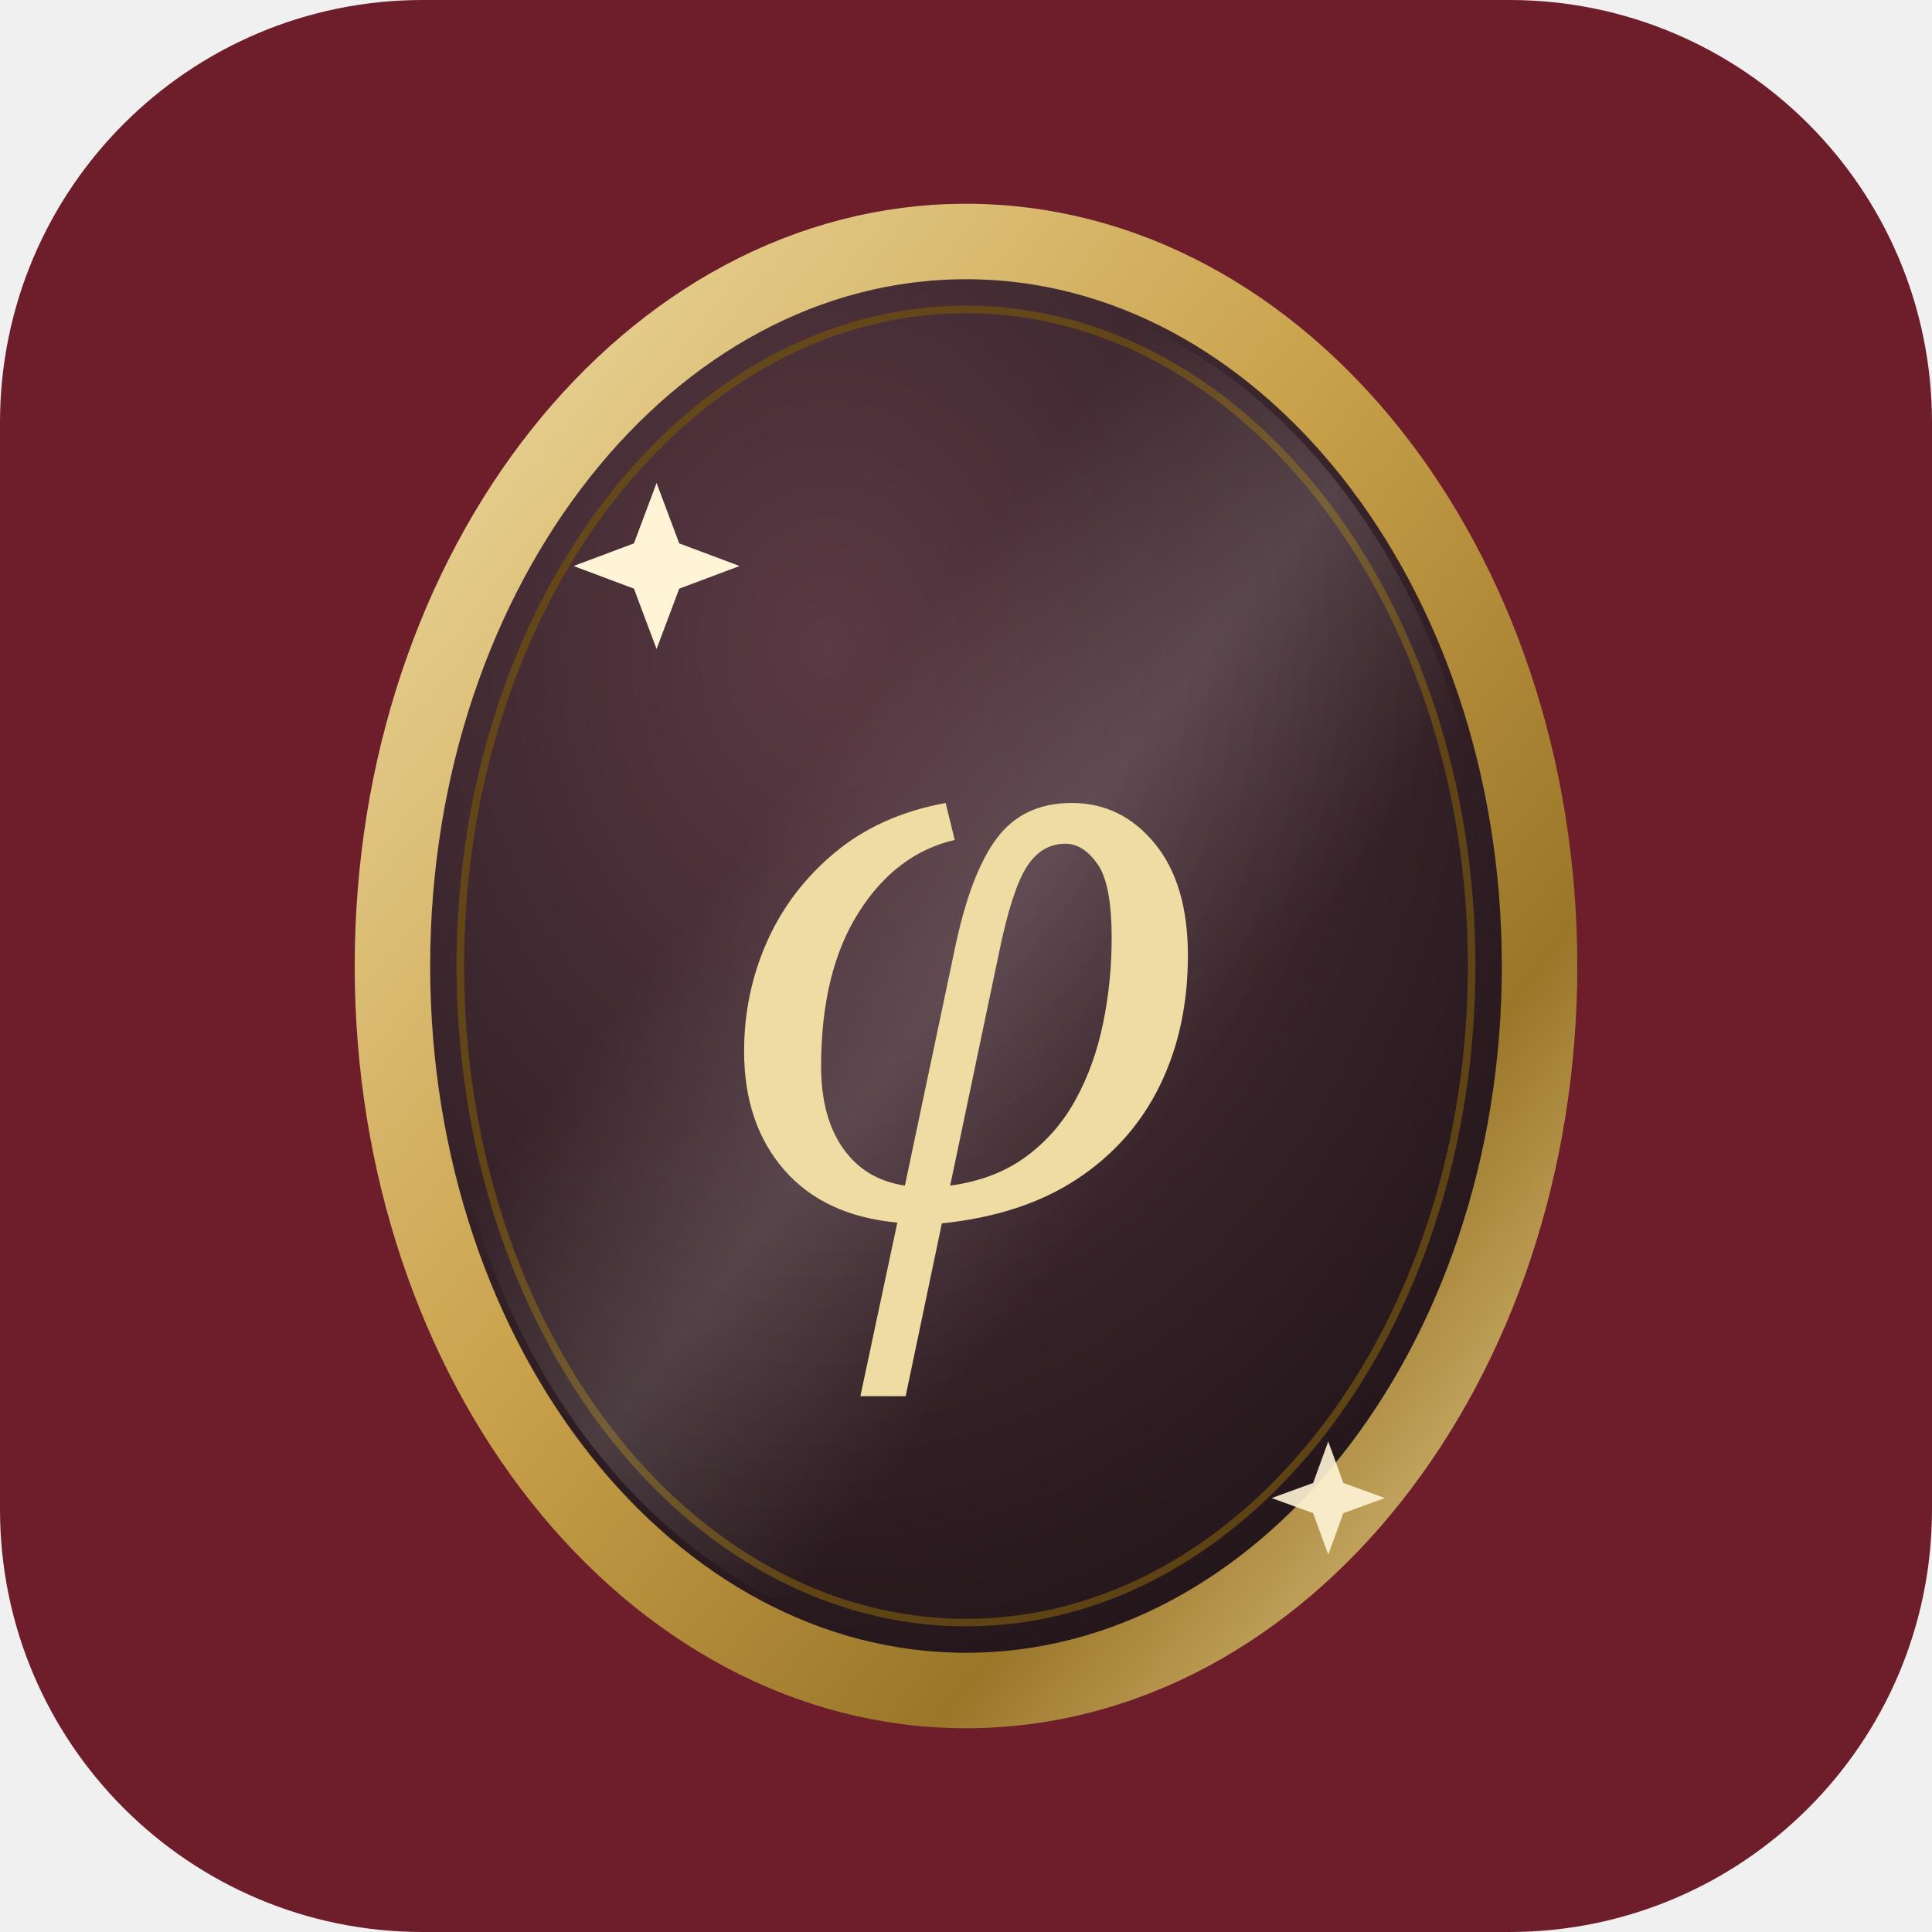
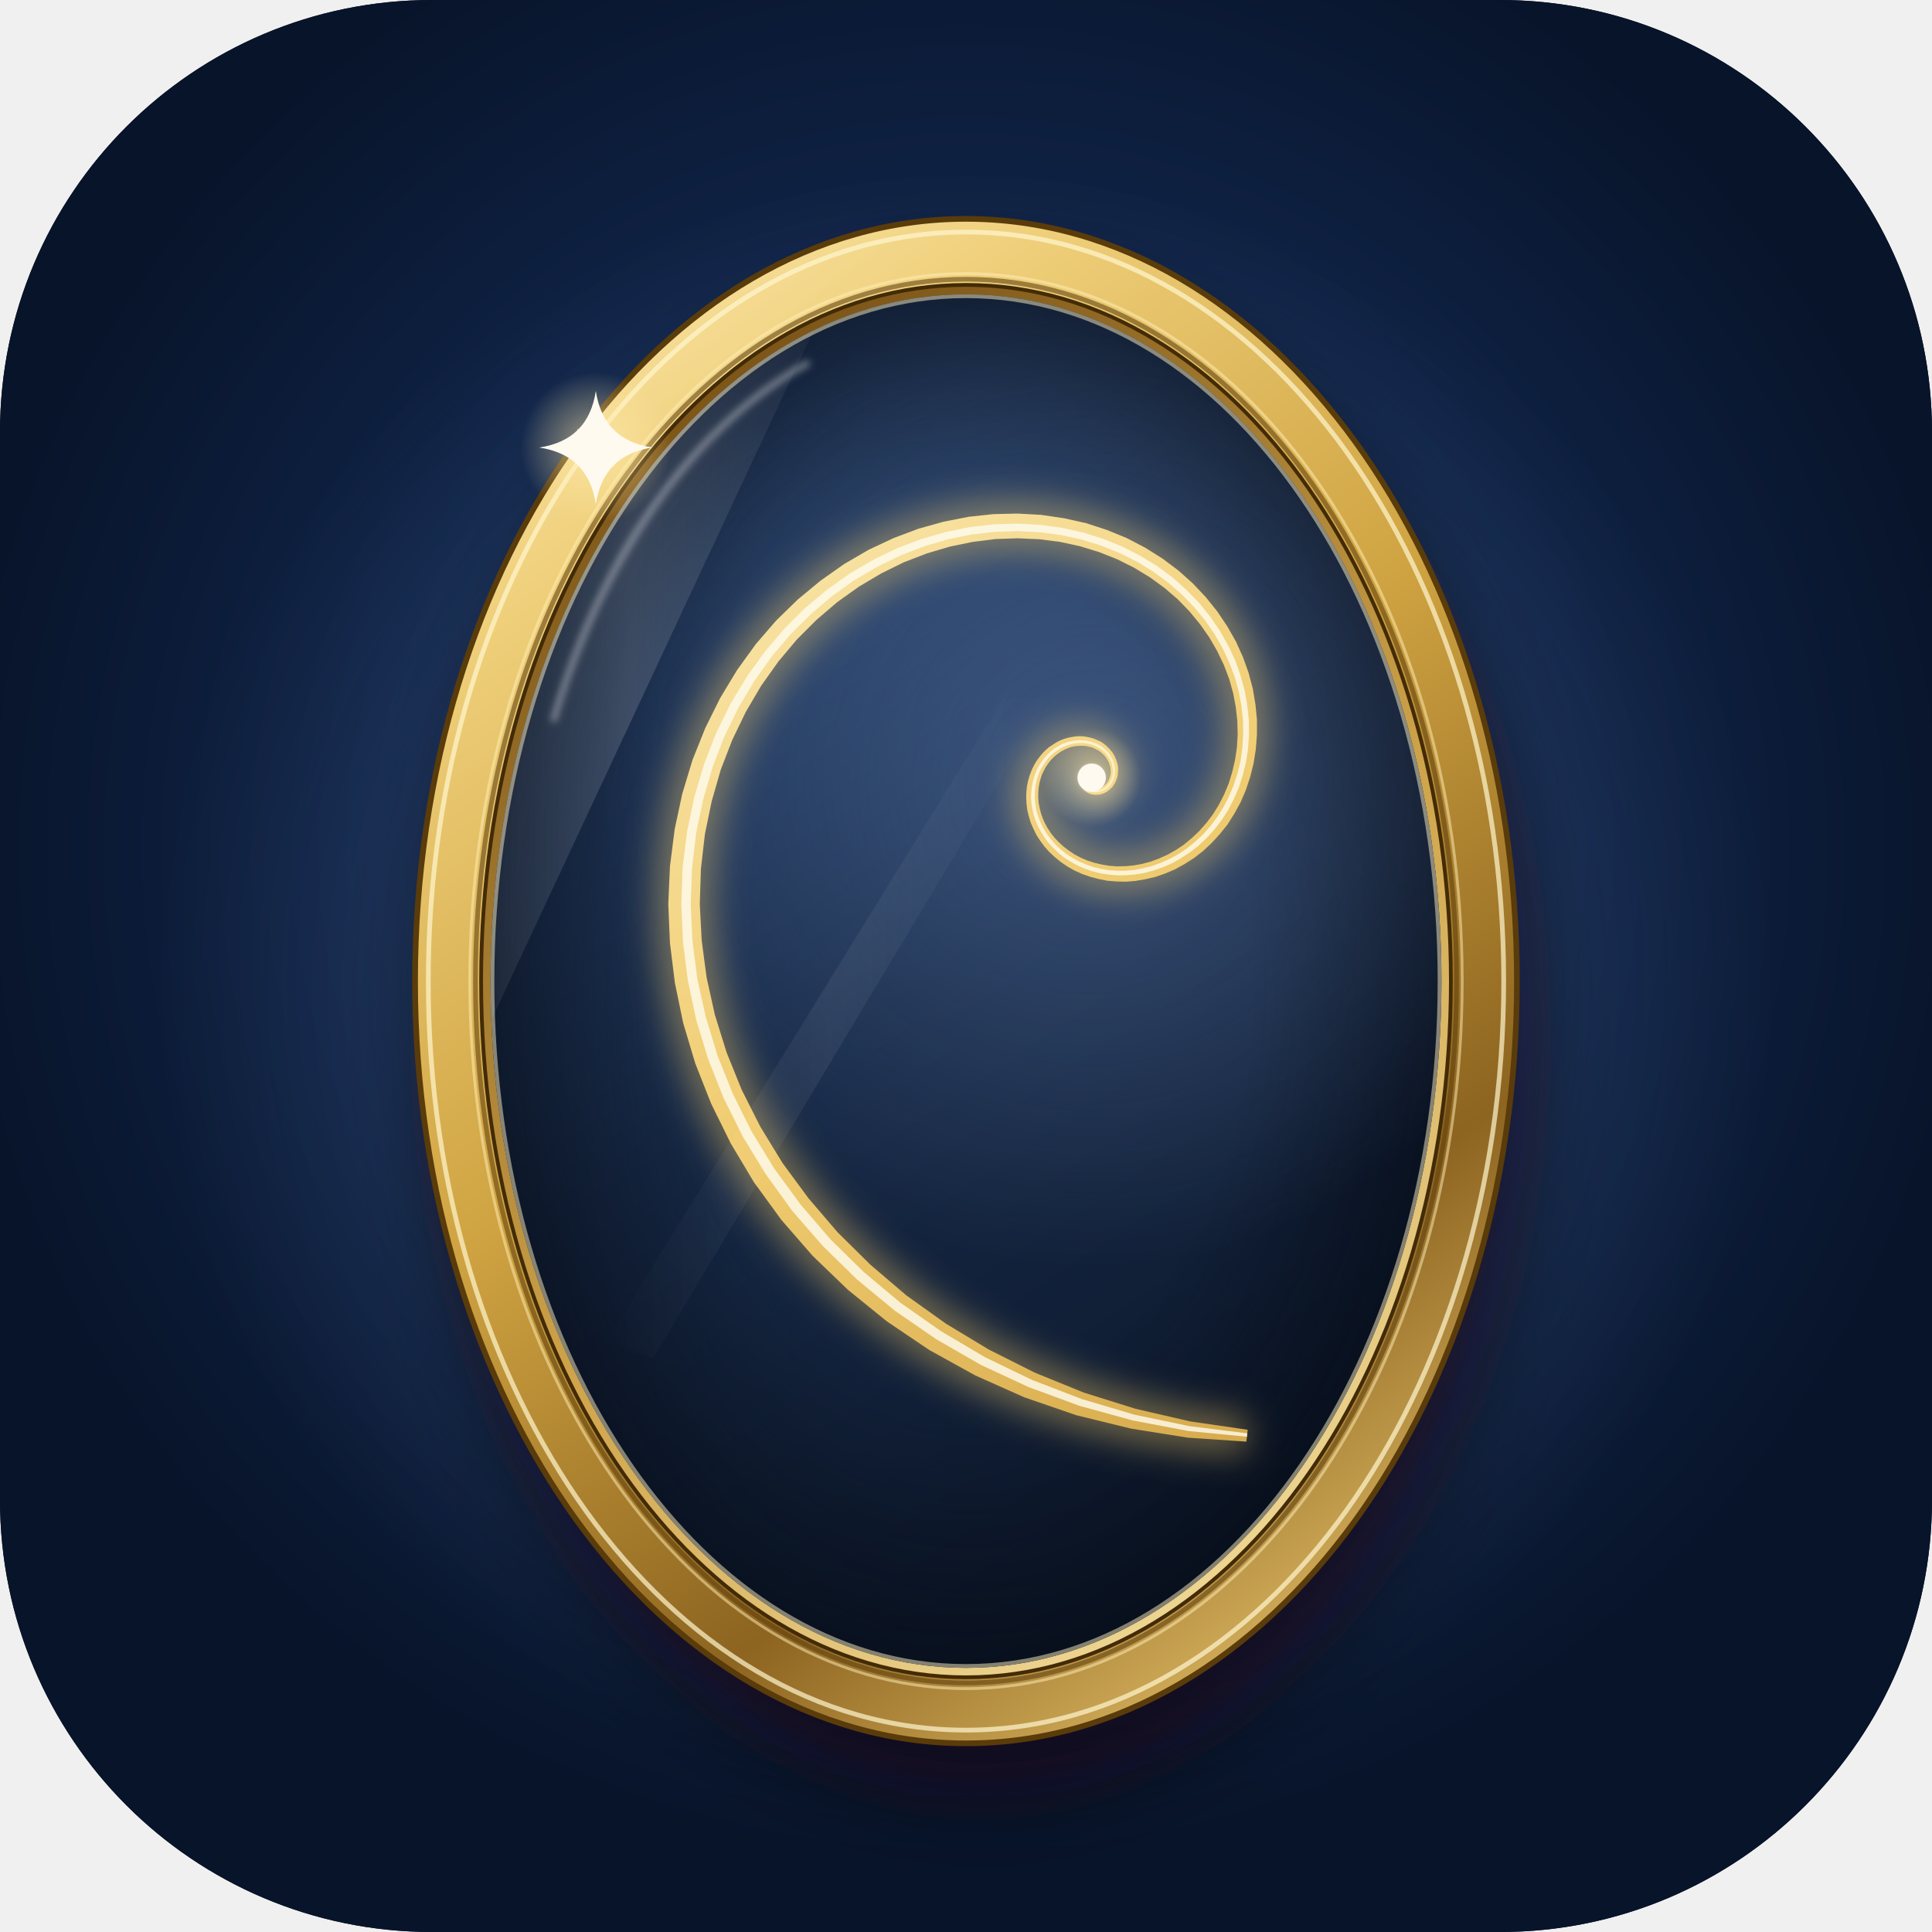
- <svg xmlns="http://www.w3.org/2000/svg" viewBox="0 0 512 512" width="512" height="512">
+ <svg xmlns="http://www.w3.org/2000/svg" viewBox="0 0 1024 1024" width="1024" height="1024">
  <defs>
-     <linearGradient id="gold" x1="0" y1="0" x2="1" y2="1">
-       <stop offset="0" stop-color="#efdca3" />
-       <stop offset=".45" stop-color="#c9a14a" />
-       <stop offset=".75" stop-color="#9a7629" />
-       <stop offset="1" stop-color="#e8cf8e" />
+     <radialGradient id="bg" cx="512" cy="450" r="640" gradientUnits="userSpaceOnUse">
+       <stop offset="0" stop-color="#1c3a6b" />
+       <stop offset=".48" stop-color="#102448" />
+       <stop offset=".84" stop-color="#08142a" />
+       <stop offset="1" stop-color="#08142a" />
+     </radialGradient>
+     <radialGradient id="halo" cx="512" cy="520" r="430" gradientUnits="userSpaceOnUse">
+       <stop offset=".35" stop-color="#9cc3ff" stop-opacity="0.18" />
+       <stop offset="1" stop-color="#9cc3ff" stop-opacity="0" />
+     </radialGradient>
+     <linearGradient id="gold" x1="220" y1="116" x2="804" y2="924" gradientUnits="userSpaceOnUse">
+       <stop offset="0" stop-color="#fff2c0" />
+       <stop offset=".2" stop-color="#efcf7a" />
+       <stop offset=".46" stop-color="#cfa341" />
+       <stop offset=".72" stop-color="#8d6420" />
+       <stop offset=".9" stop-color="#d9b560" />
+       <stop offset="1" stop-color="#f3dc98" />
    </linearGradient>
-     <radialGradient id="glass" cx=".38" cy=".28" r=".85">
-       <stop offset="0" stop-color="#5a3a44" />
-       <stop offset="1" stop-color="#1a1013" />
+     <linearGradient id="goldRev" x1="804" y1="924" x2="220" y2="116" gradientUnits="userSpaceOnUse">
+       <stop offset="0" stop-color="#fff0b8" />
+       <stop offset=".45" stop-color="#cfa44a" />
+       <stop offset=".85" stop-color="#7a5316" />
+       <stop offset="1" stop-color="#e5c87f" />
+     </linearGradient>
+     <linearGradient id="glassFill" x1="260" y1="156" x2="738.8" y2="884" gradientUnits="userSpaceOnUse">
+       <stop offset="0" stop-color="#31507f" />
+       <stop offset=".5" stop-color="#162845" />
+       <stop offset="1" stop-color="#0a1425" />
+     </linearGradient>
+     <radialGradient id="vignette" cx="512" cy="520" r="364" gradientUnits="userSpaceOnUse" gradientTransform="translate(512 520) scale(0.6923077 1) translate(-512 -520)">
+       <stop offset=".6" stop-color="#050a14" stop-opacity="0" />
+       <stop offset="1" stop-color="#050a14" stop-opacity=".62" />
    </radialGradient>
-     <linearGradient id="shine" x1="0" y1="0" x2="1" y2="1">
-       <stop offset=".35" stop-color="#ffffff" stop-opacity="0" />
-       <stop offset=".5" stop-color="#ffffff" stop-opacity=".14" />
-       <stop offset=".65" stop-color="#ffffff" stop-opacity="0" />
+     <linearGradient id="spiralGold" x1="260" y1="156" x2="764" y2="884" gradientUnits="userSpaceOnUse">
+       <stop offset="0" stop-color="#fff6cf" />
+       <stop offset=".5" stop-color="#f0cc70" />
+       <stop offset="1" stop-color="#c9983a" />
    </linearGradient>
+     <radialGradient id="eyeGlow" cx="578.6" cy="412.2" r="260" gradientUnits="userSpaceOnUse">
+       <stop offset="0" stop-color="#8fb4f0" stop-opacity="0.3" />
+       <stop offset="1" stop-color="#8fb4f0" stop-opacity="0" />
+     </radialGradient>
+     <radialGradient id="bead" cx=".35" cy=".3" r=".8">
+       <stop offset="0" stop-color="#fff8dc" />
+       <stop offset=".5" stop-color="#e3bd62" />
+       <stop offset="1" stop-color="#8b6119" />
+     </radialGradient>
+     <linearGradient id="sheen" x1="0" y1="0" x2="1" y2="0">
+       <stop offset="0" stop-color="#fff" stop-opacity="0" />
+       <stop offset=".5" stop-color="#fff" stop-opacity=".30" />
+       <stop offset="1" stop-color="#fff" stop-opacity="0" />
+     </linearGradient>
+     <radialGradient id="glow">
+       <stop offset="0" stop-color="#fffbe8" stop-opacity=".95" />
+       <stop offset=".35" stop-color="#ffe9a8" stop-opacity=".42" />
+       <stop offset="1" stop-color="#ffe9a8" stop-opacity="0" />
+     </radialGradient>
+     <clipPath id="tile">
+       <rect width="1024" height="1024" rx="229" ry="229" />
+     </clipPath>
+     <clipPath id="glassClip">
+       <ellipse cx="512" cy="520" rx="252" ry="364" />
+     </clipPath>
+     <filter id="blur24" x="-20%" y="-20%" width="140%" height="140%">
+       <feGaussianBlur stdDeviation="22" />
+     </filter>
+     <filter id="blur10" x="-30%" y="-30%" width="160%" height="160%">
+       <feGaussianBlur stdDeviation="9" />
+     </filter>
+     <filter id="blur2" x="-20%" y="-20%" width="140%" height="140%">
+       <feGaussianBlur stdDeviation="2" />
+     </filter>
+     <filter id="beadShadow" x="-30%" y="-30%" width="160%" height="160%">
+       <feDropShadow dx=".8" dy="1.6" stdDeviation="1.2" flood-color="#2e1a04" flood-opacity=".6" />
+     </filter>
  </defs>
-   <rect width="512" height="512" rx="112" fill="#6e1e2b" />
-   <ellipse cx="256" cy="256" rx="152" ry="192" fill="url(#glass)" stroke="url(#gold)" stroke-width="20" />
-   <ellipse cx="256" cy="256" rx="134" ry="174" fill="none" stroke="#6b4e12" stroke-width="2" opacity=".8" />
-   <ellipse cx="256" cy="256" rx="140" ry="180" fill="url(#shine)" />
-   <text x="256" y="322" text-anchor="middle" font-family="'Playfair Display', 'Didot', 'Bodoni MT', Georgia, serif" font-style="italic" font-size="200" fill="#efdca3">φ</text>
-   <path d="M174 128 l6 16 16 6 -16 6 -6 16 -6 -16 -16 -6 16 -6z" fill="#fff4d6" />
-   <path d="M352 382 l4 11 11 4 -11 4 -4 11 -4 -11 -11 -4 11 -4z" fill="#fff4d6" opacity=".9" />
+   <g clip-path="url(#tile)">
+     <rect width="1024" height="1024" fill="#08142a" />
+     <rect width="1024" height="1024" fill="url(#bg)" />
+     <ellipse cx="512" cy="520" rx="430" ry="470" fill="url(#halo)" />
+     <ellipse cx="520" cy="550" rx="292" ry="404" fill="#12040a" opacity=".6" filter="url(#blur24)" />
+     <ellipse cx="512" cy="520" rx="292" ry="404" fill="url(#gold)" stroke="#5a3b0a" stroke-width="3" />
+     <ellipse cx="512" cy="520" rx="285" ry="397" fill="none" stroke="#fff6cf" stroke-width="2.5" opacity=".7" />
+     <ellipse cx="512" cy="520" rx="260" ry="372" fill="none" stroke="#5a3b0a" stroke-width="2.5" opacity=".55" />
+     <ellipse cx="512" cy="520" rx="263" ry="375" fill="none" stroke="#fff0b8" stroke-width="1.5" opacity=".5" />
+     <ellipse cx="512" cy="520" rx="257" ry="369" fill="url(#goldRev)" stroke="#432b07" stroke-width="2" />
+     <ellipse cx="512" cy="520" rx="252" ry="364" fill="url(#glassFill)" />
+     <g clip-path="url(#glassClip)">
+       <ellipse cx="512" cy="520" rx="252" ry="364" fill="url(#vignette)" />
+       <rect x="260" y="156" width="504" height="728" fill="url(#eyeGlow)" />
+       <path d="M569.2 423.3 L569.9 423.9 L570.8 424.7 L571.8 425.5 L572.9 426.2 L574.1 426.8 L575.3 427.3 L576.6 427.7 L577.9 428.0 L579.2 428.2 L580.6 428.3 L582.0 428.2 L583.4 428.1 L584.8 427.8 L586.2 427.4 L587.6 426.9 L589.0 426.3 L590.3 425.6 L591.6 424.7 L592.8 423.7 L594.0 422.6 L595.0 421.4 L596.0 420.1 L596.9 418.7 L597.7 417.2 L598.3 415.6 L598.9 413.9 L599.3 412.2 L599.5 410.4 L599.6 408.6 L599.6 406.7 L599.4 404.8 L599.0 402.9 L598.4 401.1 L597.7 399.2 L596.9 397.4 L595.8 395.6 L594.6 393.9 L593.3 392.2 L591.7 390.7 L590.1 389.3 L588.2 387.9 L586.3 386.8 L584.2 385.7 L582.0 384.9 L579.7 384.2 L577.3 383.7 L574.8 383.3 L572.2 383.2 L569.6 383.4 L567.0 383.7 L564.4 384.3 L561.7 385.0 L559.1 386.1 L556.5 387.4 L554.0 388.9 L551.6 390.6 L549.3 392.6 L547.2 394.8 L545.1 397.2 L543.3 399.9 L541.7 402.7 L540.2 405.7 L539.0 409.0 L538.1 412.3 L537.4 415.8 L537.0 419.4 L536.9 423.1 L537.1 426.9 L537.7 430.8 L538.6 434.6 L539.8 438.5 L541.4 442.3 L543.3 446.0 L545.6 449.6 L548.2 453.2 L551.2 456.5 L554.5 459.7 L558.2 462.6 L562.2 465.3 L566.4 467.7 L571.0 469.7 L575.8 471.4 L580.8 472.8 L586.1 473.7 L591.5 474.2 L597.1 474.2 L602.8 473.8 L608.5 472.9 L614.3 471.5 L620.1 469.5 L625.8 467.0 L631.4 464.0 L636.9 460.5 L642.2 456.4 L647.2 451.7 L651.9 446.6 L656.3 441.0 L660.3 434.8 L663.8 428.3 L666.9 421.2 L669.4 413.8 L671.3 406.1 L672.6 398.0 L673.2 389.6 L673.2 381.0 L672.3 372.3 L670.8 363.4 L668.4 354.5 L665.3 345.7 L661.3 336.9 L656.5 328.3 L650.8 319.9 L644.4 311.8 L637.1 304.1 L629.0 296.9 L620.1 290.3 L610.4 284.2 L600.1 278.9 L589.1 274.3 L577.5 270.6 L565.3 267.8 L552.6 266.0 L539.5 265.2 L526.1 265.5 L512.4 267.0 L498.6 269.7 L484.7 273.6 L470.8 278.8 L457.1 285.2 L443.7 293.0 L430.7 302.1 L418.2 312.5 L406.3 324.2 L395.1 337.1 L384.8 351.3 L375.5 366.6 L367.3 383.1 L360.4 400.6 L354.8 419.1 L350.7 438.4 L348.1 458.5 L347.2 479.2 L348.1 500.5 L350.8 522.1 L355.4 544.0 L361.9 565.9 L370.5 587.8 L381.1 609.3 L393.8 630.5 L408.7 650.9 L425.6 670.4 L444.7 688.8 L465.8 705.9 L488.8 721.4 L513.6 735.2 L540.2 747.0 L568.3 756.7 L597.8 764.1 L628.6 768.9 L659.9 771.1 L662.0 750.9 L631.9 746.5 L603.5 739.9 L576.6 731.4 L551.1 721.1 L527.3 709.1 L505.1 695.7 L484.7 681.0 L466.0 665.1 L449.1 648.4 L434.0 630.8 L420.6 612.6 L409.1 593.9 L399.5 574.8 L391.7 555.5 L385.7 536.1 L381.4 516.8 L378.9 497.8 L377.9 479.1 L378.5 460.9 L380.6 443.3 L384.0 426.4 L388.6 410.3 L394.5 395.0 L401.4 380.7 L409.3 367.3 L418.0 355.0 L427.4 343.8 L437.5 333.7 L448.1 324.7 L459.1 316.8 L470.4 310.1 L481.9 304.4 L493.5 299.9 L505.1 296.5 L516.7 294.1 L528.1 292.7 L539.2 292.3 L550.1 292.8 L560.6 294.1 L570.6 296.3 L580.2 299.2 L589.2 302.8 L597.7 307.0 L605.5 311.8 L612.8 317.0 L619.3 322.7 L625.3 328.7 L630.5 335.1 L635.1 341.6 L639.0 348.4 L642.2 355.2 L644.8 362.1 L646.7 368.9 L648.1 375.7 L648.8 382.4 L649.0 389.0 L648.6 395.4 L647.7 401.5 L646.4 407.3 L644.6 412.9 L642.5 418.1 L640.0 423.0 L637.1 427.6 L634.0 431.7 L630.7 435.5 L627.1 438.9 L623.5 441.9 L619.6 444.5 L615.7 446.7 L611.8 448.5 L607.8 450.0 L603.9 451.0 L600.0 451.7 L596.1 452.1 L592.4 452.2 L588.8 451.9 L585.3 451.4 L582.0 450.6 L578.9 449.6 L575.9 448.3 L573.2 446.9 L570.7 445.3 L568.4 443.5 L566.3 441.6 L564.4 439.6 L562.8 437.6 L561.4 435.4 L560.2 433.3 L559.2 431.1 L558.4 428.9 L557.8 426.8 L557.5 424.6 L557.3 422.6 L557.3 420.5 L557.4 418.6 L557.7 416.7 L558.2 415.0 L558.7 413.3 L559.4 411.8 L560.2 410.3 L561.0 409.0 L561.9 407.8 L562.9 406.8 L563.9 405.8 L565.0 405.0 L566.1 404.3 L567.2 403.7 L568.3 403.2 L569.4 402.8 L570.4 402.5 L571.5 402.3 L572.5 402.3 L573.5 402.3 L574.4 402.3 L575.3 402.5 L576.1 402.7 L576.9 402.9 L577.6 403.2 L578.2 403.6 L578.8 404.0 L579.3 404.4 L579.8 404.8 L580.2 405.2 L580.6 405.7 L580.9 406.1 L581.1 406.6 L581.3 407.0 L581.5 407.4 L581.6 407.8 L581.6 408.2 L581.7 408.6 L581.7 408.9 L581.7 409.2 L581.6 409.5 L581.6 409.7 L581.5 410.0 L581.4 410.2 L581.4 410.4 L581.3 410.5 L581.2 410.6 L581.1 410.8 L581.0 410.8 L581.0 410.9 L580.9 411.0 L580.9 411.0 L580.9 411.0 L580.8 411.1 L580.8 411.1 L580.9 411.1 L580.9 411.1 L580.9 411.1 L581.0 411.1 L581.1 411.1 L581.2 411.1 L581.3 411.2 L581.4 411.2 L581.5 411.3 L581.7 411.4 L581.8 411.5 L581.7 411.4 Z" fill="#f2c968" opacity=".42" filter="url(#blur10)" />
+       <path d="M574.3 418.4 L574.7 418.9 L575.2 419.3 L575.8 419.7 L576.4 420.1 L577.0 420.4 L577.7 420.7 L578.4 420.9 L579.2 421.1 L579.9 421.2 L580.7 421.3 L581.5 421.2 L582.4 421.2 L583.2 421.0 L584.1 420.8 L584.9 420.5 L585.7 420.1 L586.6 419.7 L587.4 419.1 L588.1 418.5 L588.9 417.8 L589.6 417.1 L590.2 416.2 L590.8 415.3 L591.3 414.3 L591.7 413.3 L592.1 412.2 L592.4 411.0 L592.5 409.8 L592.6 408.6 L592.6 407.3 L592.5 406.0 L592.2 404.7 L591.8 403.3 L591.3 402.0 L590.7 400.7 L590.0 399.4 L589.1 398.2 L588.1 397.0 L587.0 395.9 L585.8 394.8 L584.5 393.8 L583.0 392.9 L581.4 392.2 L579.8 391.5 L578.0 391.0 L576.2 390.6 L574.3 390.3 L572.3 390.2 L570.3 390.3 L568.3 390.6 L566.2 391.0 L564.1 391.6 L562.0 392.4 L560.0 393.4 L558.0 394.7 L556.0 396.0 L554.2 397.6 L552.4 399.4 L550.8 401.4 L549.2 403.6 L547.9 405.9 L546.7 408.4 L545.7 411.1 L544.9 413.9 L544.3 416.8 L544.0 419.8 L543.9 422.9 L544.1 426.1 L544.5 429.4 L545.3 432.7 L546.3 436.0 L547.7 439.2 L549.3 442.5 L551.3 445.6 L553.6 448.7 L556.2 451.6 L559.1 454.3 L562.3 456.9 L565.8 459.3 L569.5 461.4 L573.5 463.2 L577.8 464.7 L582.3 465.9 L586.9 466.8 L591.8 467.2 L596.8 467.3 L601.9 466.9 L607.1 466.0 L612.3 464.8 L617.5 463.0 L622.7 460.8 L627.8 458.0 L632.8 454.8 L637.6 451.1 L642.2 446.8 L646.5 442.1 L650.6 437.0 L654.2 431.3 L657.5 425.3 L660.3 418.8 L662.6 411.9 L664.4 404.7 L665.6 397.2 L666.2 389.4 L666.2 381.4 L665.4 373.3 L664.0 365.0 L661.8 356.7 L658.8 348.3 L655.1 340.1 L650.5 332.0 L645.2 324.1 L639.1 316.5 L632.2 309.2 L624.6 302.4 L616.2 296.1 L607.0 290.3 L597.2 285.2 L586.7 280.9 L575.7 277.3 L564.0 274.7 L551.9 272.9 L539.4 272.2 L526.6 272.5 L513.5 273.9 L500.2 276.5 L486.9 280.2 L473.6 285.2 L460.4 291.4 L447.5 298.9 L435.0 307.7 L422.9 317.7 L411.4 328.9 L400.6 341.4 L390.7 355.1 L381.7 370.0 L373.8 385.9 L367.0 402.9 L361.6 420.8 L357.6 439.5 L355.1 459.1 L354.2 479.2 L355.1 499.9 L357.7 520.9 L362.1 542.2 L368.5 563.6 L376.9 584.9 L387.3 606.0 L399.6 626.6 L414.1 646.5 L430.7 665.6 L449.4 683.6 L470.0 700.3 L492.5 715.5 L516.9 729.0 L542.9 740.6 L570.5 750.1 L599.5 757.2 L629.6 762.0 L660.6 764.1 L661.3 757.8 L630.9 753.4 L601.9 746.7 L574.4 738.1 L548.4 727.5 L524.1 715.3 L501.4 701.6 L480.4 686.6 L461.3 670.3 L444.0 653.2 L428.5 635.1 L414.8 616.5 L403.0 597.2 L393.1 577.6 L385.1 557.8 L378.9 537.9 L374.5 518.0 L371.9 498.4 L370.9 479.2 L371.5 460.4 L373.6 442.2 L377.2 424.7 L382.0 408.0 L388.1 392.2 L395.3 377.3 L403.4 363.5 L412.5 350.7 L422.3 339.0 L432.8 328.5 L443.8 319.1 L455.3 310.9 L467.1 303.9 L479.1 298.0 L491.3 293.3 L503.5 289.7 L515.6 287.2 L527.6 285.7 L539.3 285.3 L550.7 285.8 L561.8 287.2 L572.4 289.5 L582.5 292.6 L592.1 296.4 L601.1 300.9 L609.5 306.0 L617.2 311.6 L624.2 317.6 L630.5 324.1 L636.1 330.9 L641.0 337.9 L645.2 345.2 L648.7 352.5 L651.5 359.9 L653.6 367.4 L655.0 374.8 L655.8 382.0 L656.0 389.2 L655.6 396.1 L654.6 402.8 L653.1 409.2 L651.2 415.4 L648.8 421.1 L646.0 426.6 L642.9 431.6 L639.4 436.2 L635.7 440.4 L631.7 444.2 L627.6 447.6 L623.3 450.5 L618.8 453.0 L614.4 455.0 L609.8 456.7 L605.3 457.9 L600.9 458.7 L596.4 459.1 L592.1 459.2 L587.9 458.9 L583.9 458.2 L580.0 457.3 L576.3 456.1 L572.8 454.6 L569.6 452.9 L566.6 450.9 L563.8 448.8 L561.3 446.5 L559.0 444.1 L557.0 441.6 L555.3 439.0 L553.8 436.3 L552.6 433.6 L551.7 430.9 L551.0 428.1 L550.5 425.4 L550.3 422.8 L550.3 420.2 L550.5 417.6 L550.9 415.2 L551.5 412.9 L552.2 410.7 L553.2 408.6 L554.2 406.7 L555.4 404.9 L556.7 403.2 L558.1 401.7 L559.5 400.4 L561.1 399.2 L562.6 398.2 L564.3 397.3 L565.9 396.6 L567.5 396.0 L569.2 395.6 L570.8 395.4 L572.4 395.3 L573.9 395.3 L575.5 395.4 L576.9 395.7 L578.3 396.0 L579.6 396.5 L580.8 397.1 L582.0 397.7 L583.1 398.4 L584.0 399.2 L584.9 400.0 L585.7 400.9 L586.4 401.8 L587.0 402.8 L587.5 403.7 L587.9 404.7 L588.2 405.7 L588.5 406.7 L588.6 407.6 L588.7 408.6 L588.7 409.5 L588.6 410.4 L588.4 411.2 L588.2 412.0 L587.9 412.8 L587.6 413.6 L587.2 414.2 L586.8 414.9 L586.3 415.4 L585.8 415.9 L585.3 416.4 L584.7 416.8 L584.2 417.2 L583.6 417.5 L583.0 417.7 L582.5 417.9 L581.9 418.0 L581.3 418.1 L580.8 418.1 L580.2 418.0 L579.7 418.0 L579.2 417.9 L578.8 417.7 L578.4 417.5 L577.9 417.3 L577.6 417.1 L577.2 416.8 L576.9 416.6 L576.6 416.2 Z" fill="url(#spiralGold)" />
+       <path d="M575.2 417.5 L575.6 417.9 L576.0 418.3 L576.5 418.6 L577.0 419.0 L577.6 419.2 L578.1 419.5 L578.7 419.7 L579.4 419.8 L580.1 419.9 L580.7 420.0 L581.5 419.9 L582.2 419.9 L582.9 419.7 L583.6 419.5 L584.4 419.2 L585.1 418.9 L585.8 418.5 L586.5 418.0 L587.2 417.5 L587.8 416.8 L588.4 416.2 L589.0 415.4 L589.5 414.6 L589.9 413.7 L590.3 412.8 L590.6 411.8 L590.8 410.8 L590.9 409.7 L591.0 408.6 L591.0 407.4 L590.8 406.3 L590.6 405.1 L590.2 403.9 L589.8 402.7 L589.2 401.6 L588.5 400.4 L587.7 399.3 L586.8 398.2 L585.8 397.2 L584.7 396.3 L583.5 395.4 L582.1 394.6 L580.7 393.9 L579.2 393.4 L577.6 392.9 L575.9 392.6 L574.2 392.4 L572.4 392.3 L570.5 392.4 L568.6 392.7 L566.7 393.1 L564.8 393.7 L562.9 394.4 L561.1 395.4 L559.2 396.5 L557.5 397.8 L555.8 399.3 L554.2 401.0 L552.7 402.8 L551.3 404.8 L550.0 407.0 L549.0 409.3 L548.1 411.8 L547.4 414.4 L546.9 417.1 L546.6 420.0 L546.5 422.9 L546.7 425.8 L547.2 428.9 L547.9 431.9 L548.9 435.0 L550.2 438.0 L551.8 441.0 L553.7 444.0 L555.8 446.8 L558.3 449.5 L561.0 452.1 L564.0 454.5 L567.3 456.6 L570.9 458.6 L574.7 460.3 L578.7 461.7 L582.9 462.8 L587.4 463.5 L591.9 463.9 L596.6 463.9 L601.5 463.5 L606.4 462.7 L611.3 461.4 L616.2 459.7 L621.1 457.6 L625.9 454.9 L630.6 451.8 L635.2 448.3 L639.5 444.2 L643.6 439.7 L647.4 434.8 L650.9 429.4 L653.9 423.6 L656.6 417.4 L658.7 410.8 L660.4 403.9 L661.5 396.8 L662.0 389.3 L661.9 381.7 L661.1 373.9 L659.7 366.0 L657.5 358.0 L654.7 350.1 L651.0 342.2 L646.6 334.4 L641.5 326.9 L635.6 319.6 L628.9 312.7 L621.5 306.1 L613.4 300.1 L604.6 294.7 L595.1 289.8 L585.0 285.7 L574.3 282.3 L563.1 279.8 L551.5 278.2 L539.4 277.5 L527.0 277.9 L514.4 279.3 L501.6 281.9 L488.7 285.6 L475.9 290.4 L463.2 296.5 L450.7 303.8 L438.6 312.4 L426.9 322.1 L415.9 333.1 L405.5 345.2 L395.9 358.6 L387.2 373.0 L379.6 388.5 L373.2 405.0 L368.0 422.4 L364.2 440.6 L361.8 459.6 L361.1 479.2 L362.0 499.3 L364.6 519.8 L369.0 540.5 L375.3 561.2 L383.5 581.9 L393.7 602.4 L405.9 622.4 L420.0 641.9 L436.2 660.5 L454.3 678.2 L474.3 694.7 L496.2 709.8 L519.8 723.4 L545.2 735.2 L572.1 745.1 L600.5 752.9 L630.1 758.5 L660.9 761.5 L661.1 759.7 L630.5 755.9 L601.2 749.8 L573.3 741.5 L546.8 731.3 L522.0 719.3 L498.8 705.6 L477.4 690.6 L457.8 674.2 L440.1 656.8 L424.3 638.4 L410.4 619.4 L398.4 599.8 L388.4 579.7 L380.3 559.5 L374.1 539.1 L369.6 518.9 L367.0 498.8 L366.1 479.2 L366.8 460.0 L369.0 441.4 L372.7 423.6 L377.7 406.5 L383.9 390.4 L391.3 375.2 L399.7 361.1 L409.0 348.0 L419.1 336.1 L429.9 325.4 L441.2 315.8 L453.0 307.4 L465.2 300.3 L477.5 294.3 L490.0 289.5 L502.5 285.8 L515.0 283.3 L527.3 281.9 L539.3 281.5 L551.1 282.1 L562.4 283.6 L573.4 286.0 L583.7 289.2 L593.6 293.2 L602.8 297.8 L611.4 303.1 L619.3 308.9 L626.5 315.2 L633.0 321.9 L638.8 328.9 L643.8 336.2 L648.1 343.7 L651.6 351.3 L654.5 359.0 L656.6 366.7 L658.0 374.3 L658.8 381.9 L658.9 389.2 L658.5 396.4 L657.5 403.4 L655.9 410.0 L653.8 416.4 L651.3 422.3 L648.4 427.9 L645.1 433.1 L641.5 437.9 L637.6 442.3 L633.4 446.2 L629.1 449.7 L624.6 452.7 L620.0 455.2 L615.3 457.3 L610.6 459.0 L605.8 460.2 L601.2 461.1 L596.5 461.5 L592.0 461.5 L587.6 461.2 L583.4 460.5 L579.4 459.5 L575.5 458.1 L571.9 456.6 L568.5 454.7 L565.3 452.7 L562.4 450.4 L559.8 448.0 L557.5 445.4 L555.4 442.8 L553.6 440.0 L552.1 437.2 L550.8 434.3 L549.8 431.4 L549.1 428.5 L548.7 425.6 L548.4 422.8 L548.5 420.1 L548.7 417.4 L549.2 414.8 L549.8 412.4 L550.6 410.0 L551.6 407.8 L552.8 405.8 L554.1 403.9 L555.4 402.1 L556.9 400.5 L558.5 399.1 L560.2 397.9 L561.9 396.8 L563.6 395.9 L565.4 395.2 L567.1 394.6 L568.9 394.2 L570.7 393.9 L572.4 393.8 L574.0 393.8 L575.7 394.0 L577.2 394.3 L578.7 394.7 L580.1 395.2 L581.5 395.9 L582.7 396.6 L583.9 397.4 L584.9 398.2 L585.9 399.1 L586.7 400.1 L587.4 401.1 L588.1 402.2 L588.6 403.2 L589.1 404.3 L589.4 405.4 L589.6 406.5 L589.8 407.5 L589.8 408.6 L589.8 409.6 L589.7 410.6 L589.5 411.5 L589.2 412.4 L588.9 413.3 L588.5 414.1 L588.1 414.8 L587.6 415.5 L587.0 416.1 L586.5 416.7 L585.9 417.2 L585.3 417.6 L584.6 418.0 L584.0 418.3 L583.3 418.6 L582.7 418.8 L582.0 418.9 L581.4 419.0 L580.8 419.0 L580.2 419.0 L579.6 418.9 L579.0 418.7 L578.5 418.6 L578.0 418.4 L577.5 418.1 L577.1 417.9 L576.6 417.6 L576.3 417.2 L575.9 416.9 Z" fill="#fffdf0" opacity=".8" />
+       <circle cx="578.6" cy="412.2" r="26" fill="url(#glow)" />
+       <circle cx="578.6" cy="412.2" r="7.5" fill="#fffaf0" />
+       <polygon points="212,480 392,120 457,120 242,580" fill="url(#sheen)" opacity=".5" />
+       <polygon points="322,710 532,370 556,370 346,720" fill="url(#sheen)" opacity=".22" />
+     </g>
+     <ellipse cx="512" cy="520" rx="251" ry="363" fill="none" stroke="#fff3c4" stroke-opacity=".5" stroke-width="2" />
+     <path d="M293.6 381.0 A238 350 0 0 1 427.6 192.7" fill="none" stroke="#fff" stroke-width="3.5" stroke-linecap="round" opacity=".38" filter="url(#blur2)" />
+     <g>
+       <circle cx="315.8" cy="237.2" r="40" fill="url(#glow)" />
+       <path d="M315.8 207.2 Q319.7 233.3 345.8 237.2 Q319.7 241.1 315.8 267.2 Q311.9 241.1 285.8 237.2 Q311.9 233.3 315.8 207.2 Z" fill="#fffaf0" />
+       <path d="M315.8 223.2 Q318.6 234.4 329.8 237.2 Q318.6 240.0 315.8 251.2 Q313.0 240.0 301.8 237.2 Q313.0 234.4 315.8 223.2 Z" transform="rotate(45 315.8 237.2)" fill="#fffaf0" />
+     </g>
+   </g>
</svg>
